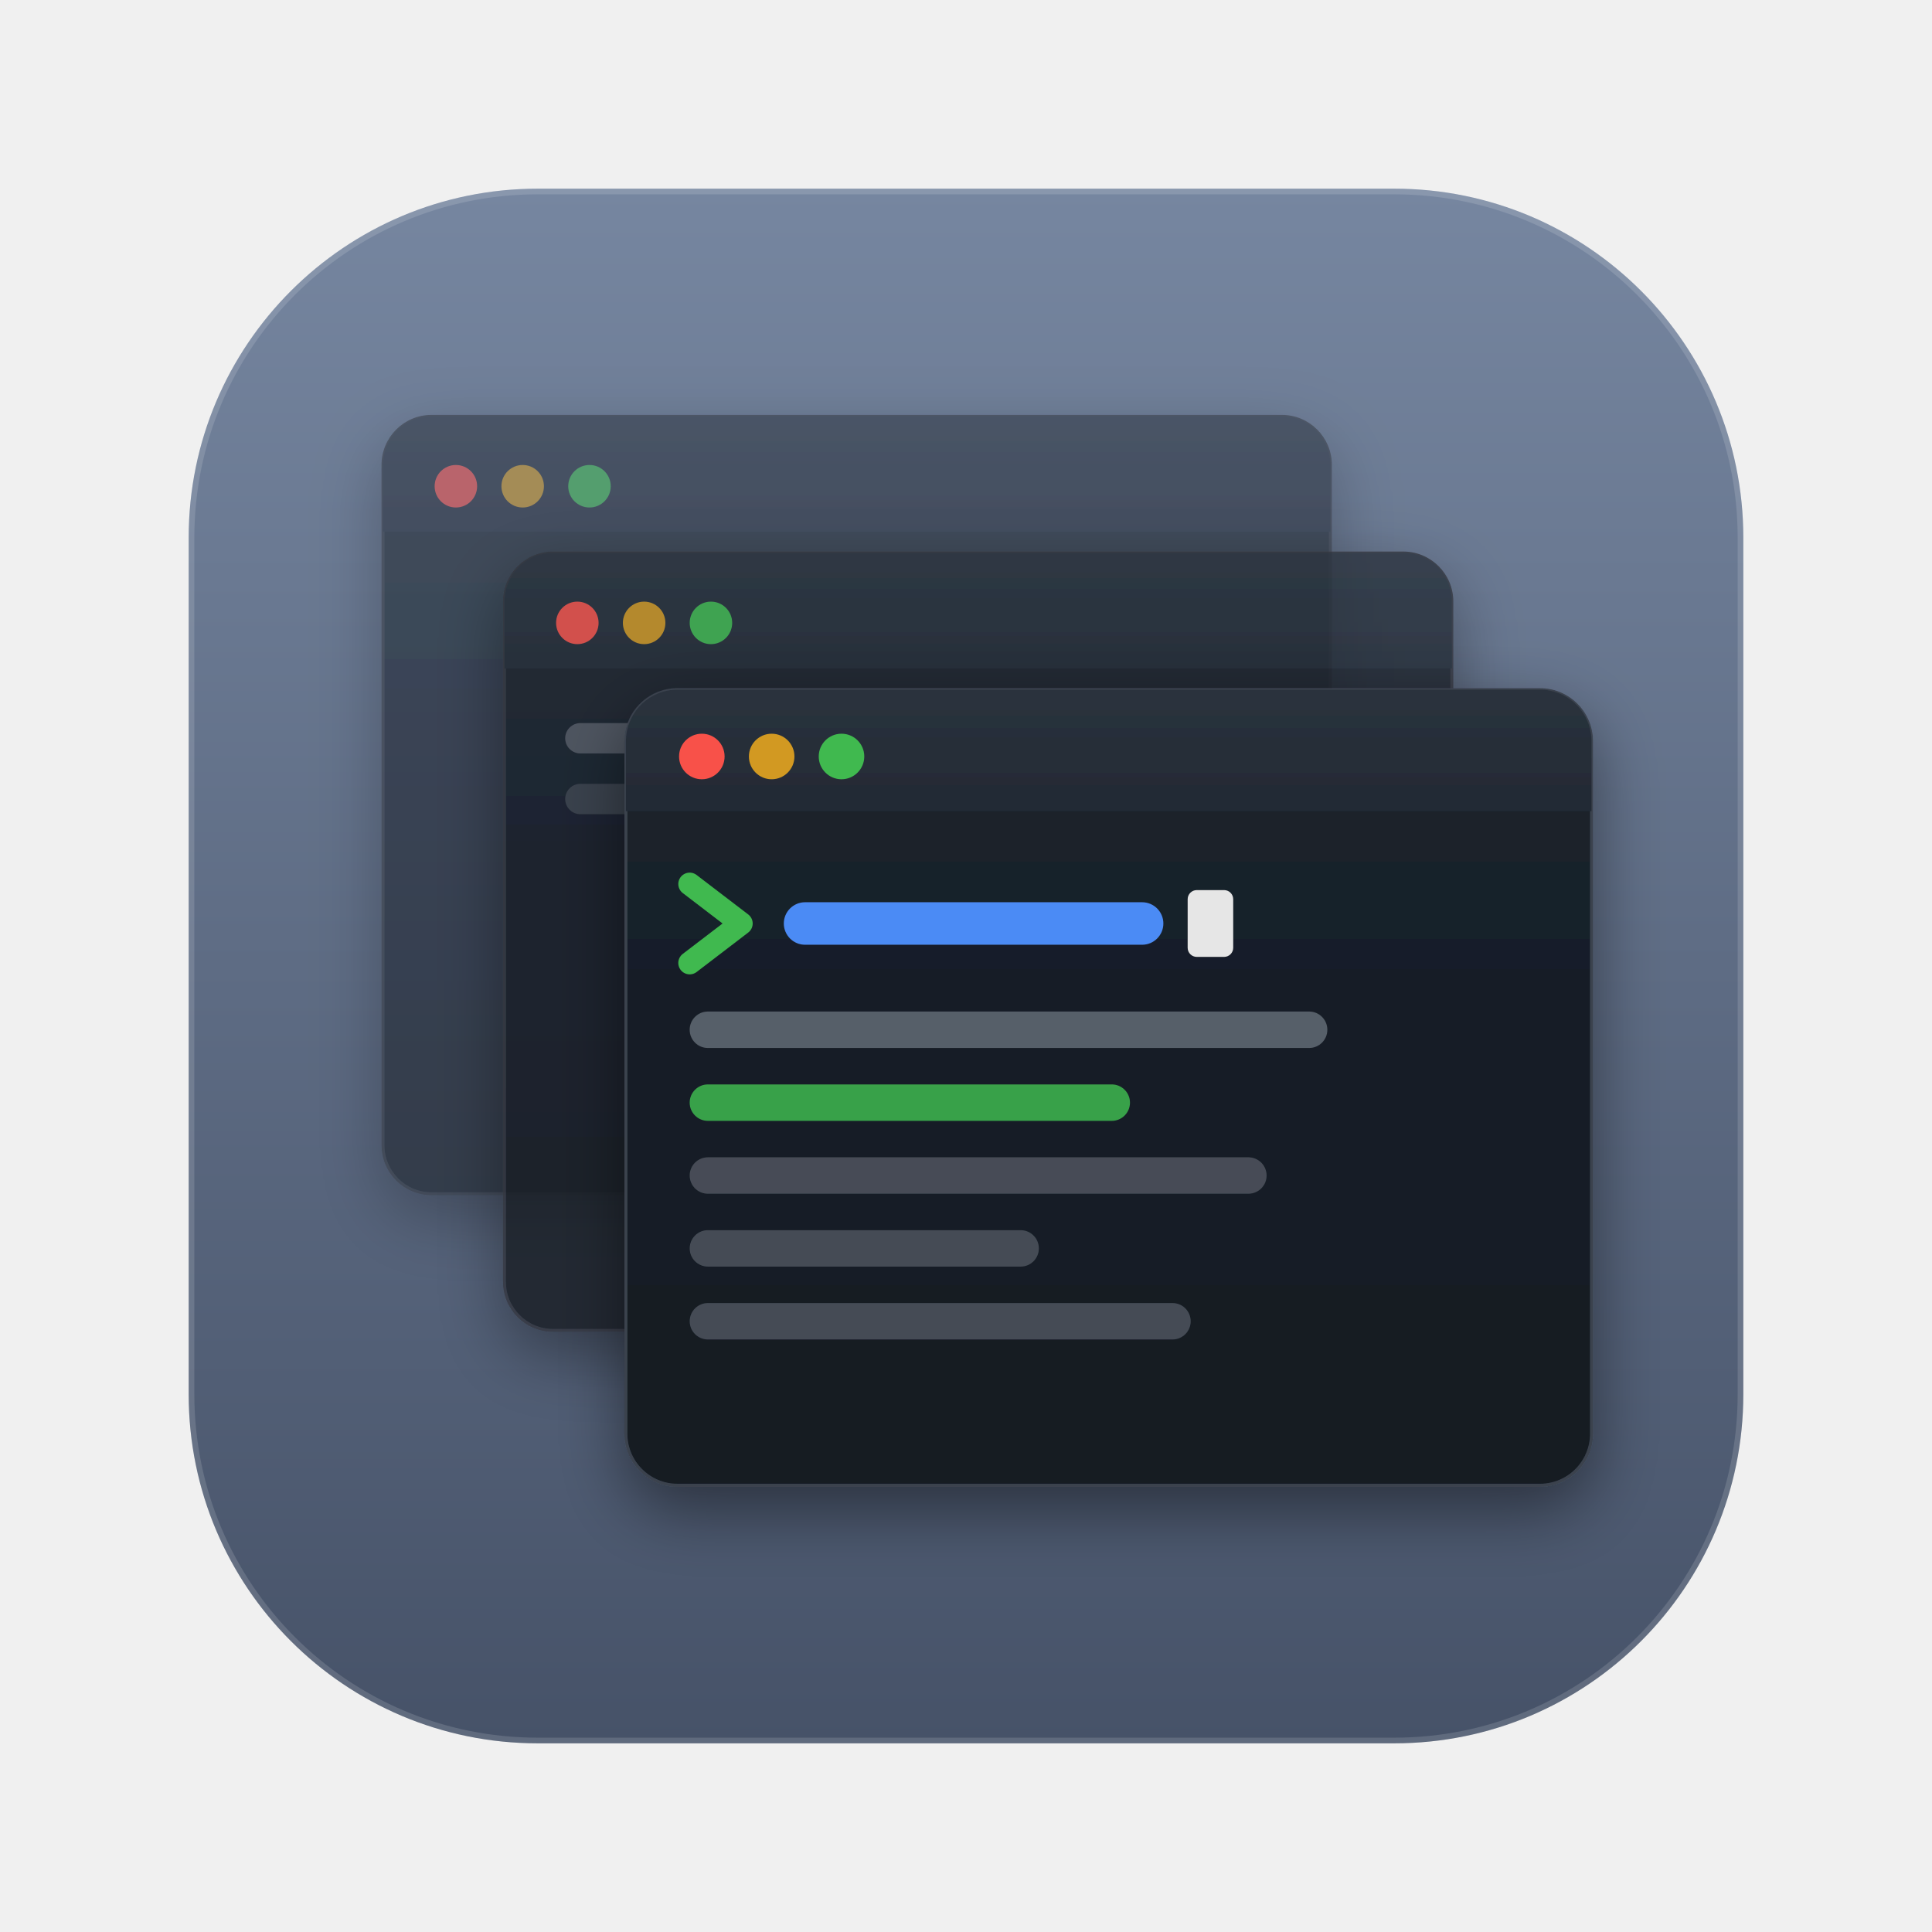
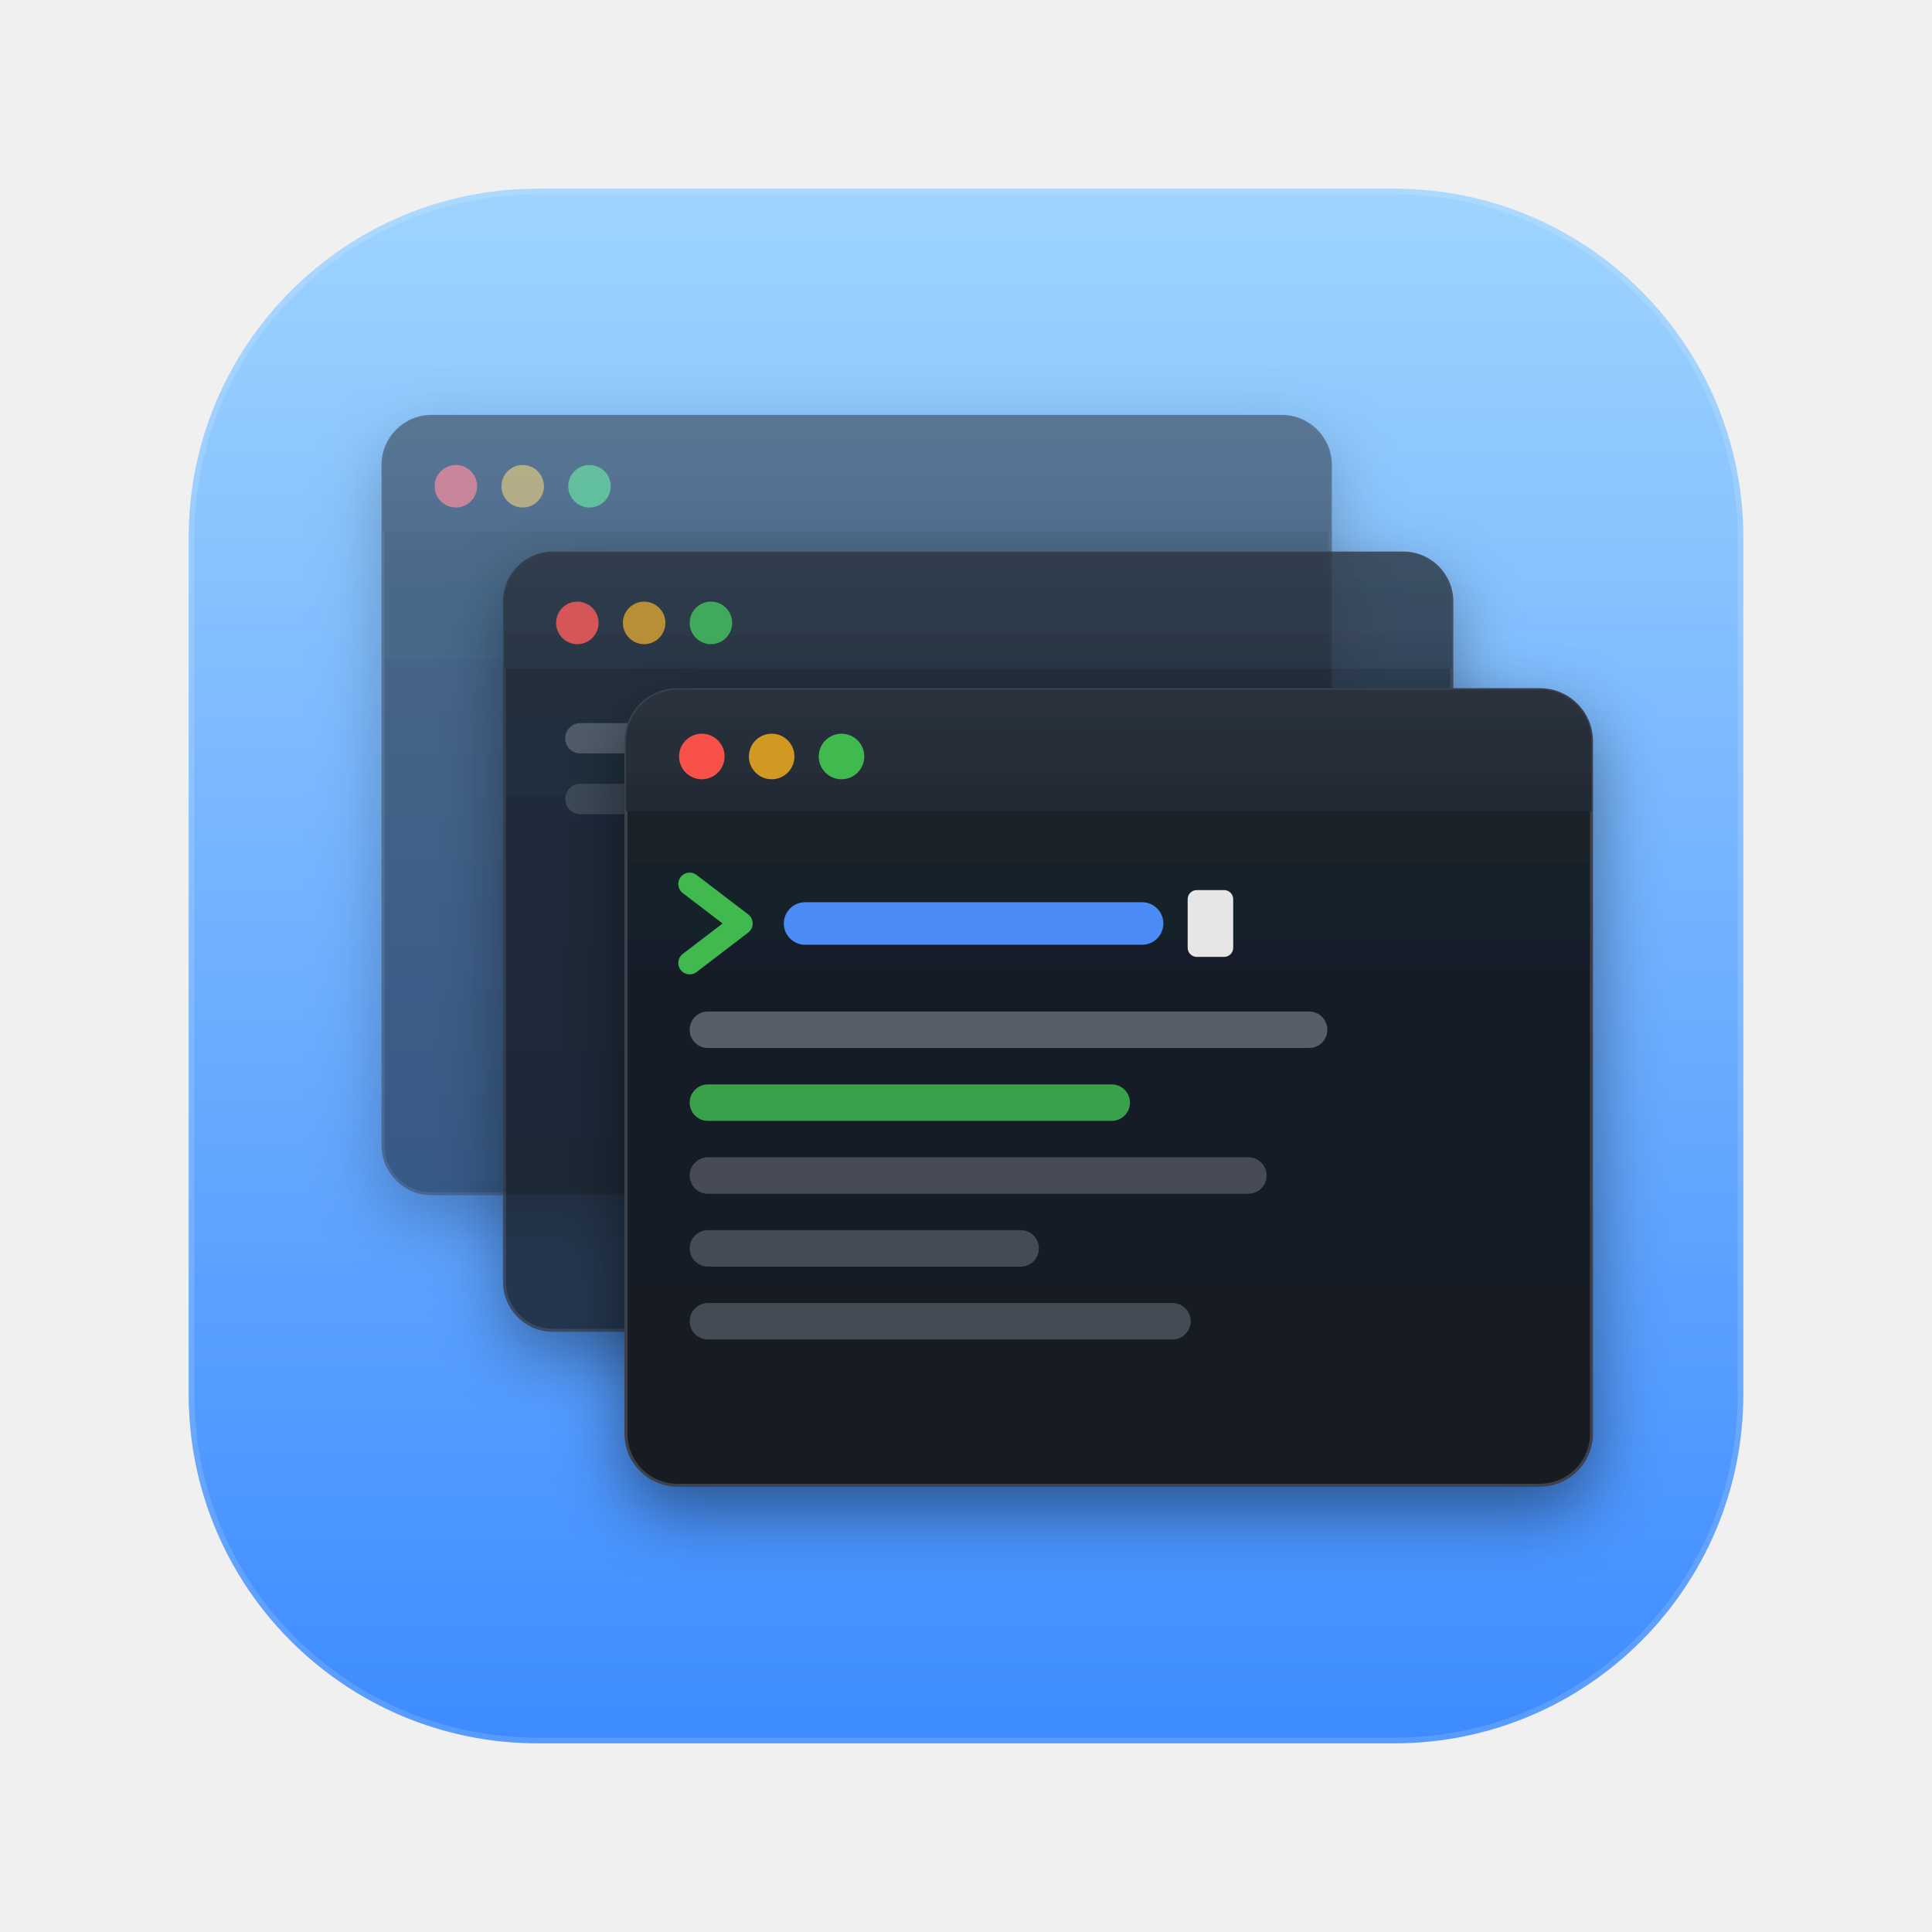
<svg xmlns="http://www.w3.org/2000/svg" width="1024" height="1024" viewBox="0 0 1024 1024" fill="none">
  <defs>
    <linearGradient id="bg" x1="512" y1="100" x2="512" y2="924" gradientUnits="userSpaceOnUse">
-       <stop offset="0" stop-color="#7686a0" />
-       <stop offset="1" stop-color="#465268" />
+       <stop offset="0" stop-color="#9fd4ff" />
+       <stop offset="1" stop-color="#3d8bff" />
    </linearGradient>
    <linearGradient id="win" x1="0" y1="0" x2="0" y2="1" gradientUnits="objectBoundingBox">
      <stop offset="0" stop-color="#1b222c" />
      <stop offset="1" stop-color="#141a22" />
    </linearGradient>
    <linearGradient id="barg" x1="0" y1="0" x2="0" y2="1" gradientUnits="objectBoundingBox">
      <stop offset="0" stop-color="#2a323d" />
      <stop offset="1" stop-color="#232a34" />
    </linearGradient>
    <filter id="drop" x="-30%" y="-30%" width="160%" height="160%">
      <feDropShadow dx="0" dy="16" stdDeviation="22" flood-color="#000000" flood-opacity="0.45" />
    </filter>
    <clipPath id="body">
      <rect x="100" y="100" width="824" height="824" rx="185" />
    </clipPath>
  </defs>
  <rect x="100" y="100" width="824" height="824" rx="185" fill="url(#bg)" />
  <rect x="101.5" y="101.5" width="821" height="821" rx="183.5" fill="none" stroke="#ffffff" stroke-opacity="0.14" stroke-width="3" />
  <g clip-path="url(#body)">
    <g transform="translate(100,100) scale(0.8046875)">
      <g opacity="0.55" filter="url(#drop)">
        <rect x="128" y="150" width="624" height="512" rx="32" fill="url(#win)" stroke="#30363d" stroke-width="2" />
        <path d="M128 182 a32 32 0 0 1 32 -32 h560 a32 32 0 0 1 32 32 v44 h-624 z" fill="url(#barg)" />
        <circle cx="176" cy="196" r="14" fill="#f85149" />
        <circle cx="220" cy="196" r="14" fill="#d29922" />
        <circle cx="264" cy="196" r="14" fill="#3fb950" />
      </g>
      <g opacity="0.8" filter="url(#drop)">
        <rect x="208" y="240" width="624" height="512" rx="32" fill="url(#win)" stroke="#30363d" stroke-width="2" />
        <path d="M208 272 a32 32 0 0 1 32 -32 h560 a32 32 0 0 1 32 32 v44 h-624 z" fill="url(#barg)" />
        <circle cx="256" cy="286" r="14" fill="#f85149" />
        <circle cx="300" cy="286" r="14" fill="#d29922" />
        <circle cx="344" cy="286" r="14" fill="#3fb950" />
        <rect x="248" y="352" width="170" height="20" rx="10" fill="#8b949e" opacity="0.5" />
        <rect x="248" y="392" width="270" height="20" rx="10" fill="#8b949e" opacity="0.3" />
      </g>
      <g filter="url(#drop)">
        <rect x="288" y="330" width="636" height="524" rx="34" fill="url(#win)" stroke="#3a424e" stroke-width="2" />
        <path d="M288 364 a34 34 0 0 1 34 -34 h568 a34 34 0 0 1 34 34 v46 h-636 z" fill="url(#barg)" />
        <circle cx="338" cy="374" r="15" fill="#f85149" />
        <circle cx="384" cy="374" r="15" fill="#d29922" />
        <circle cx="430" cy="374" r="15" fill="#3fb950" />
        <path d="M330 458 l34 26 l-34 26" fill="none" stroke="#3fb950" stroke-width="15" stroke-linecap="round" stroke-linejoin="round" />
        <rect x="392" y="470" width="250" height="28" rx="14" fill="#4c8bf5" />
        <rect x="658" y="462" width="30" height="44" rx="6" fill="#e6e6e6" />
        <rect x="330" y="542" width="420" height="24" rx="12" fill="#8b949e" opacity="0.55" />
        <rect x="330" y="590" width="290" height="24" rx="12" fill="#3fb950" opacity="0.85" />
        <rect x="330" y="638" width="380" height="24" rx="12" fill="#8b949e" opacity="0.4" />
        <rect x="330" y="686" width="230" height="24" rx="12" fill="#8b949e" opacity="0.4" />
        <rect x="330" y="734" width="330" height="24" rx="12" fill="#8b949e" opacity="0.4" />
      </g>
    </g>
  </g>
</svg>
